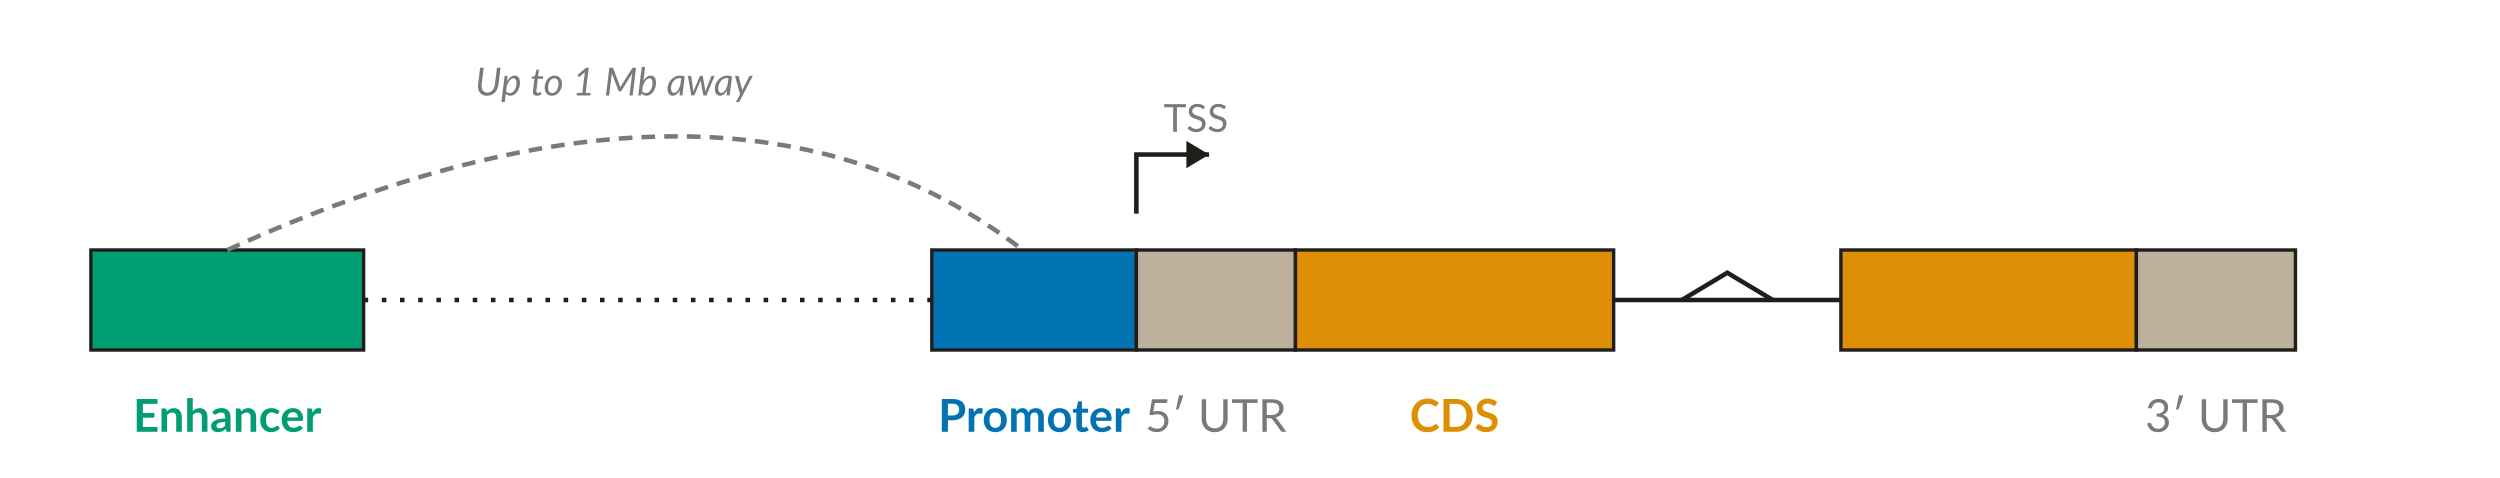
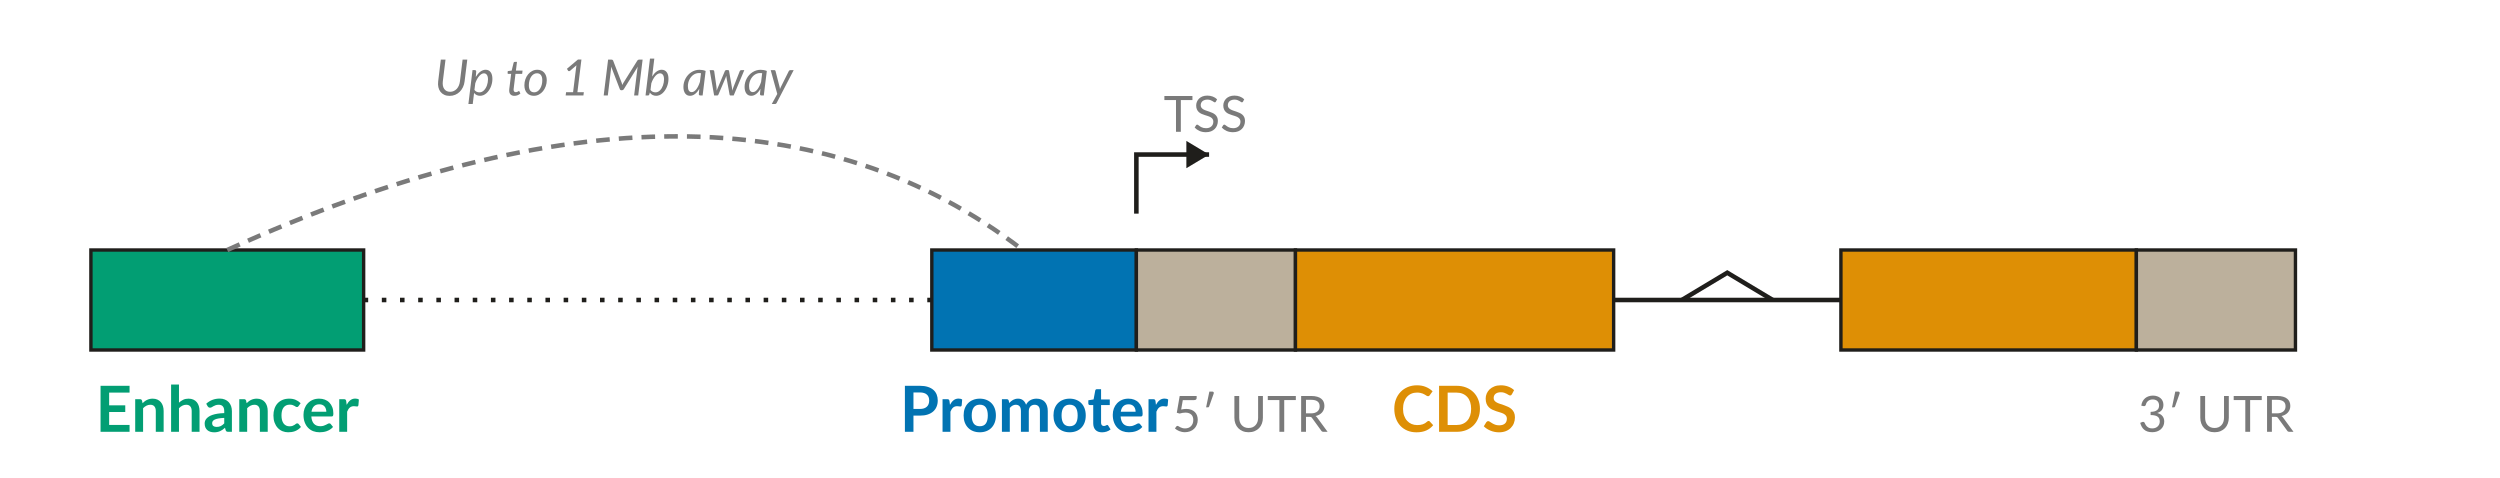
<svg xmlns="http://www.w3.org/2000/svg" viewBox="0 0 1100 210" preserveAspectRatio="xMidYMid meet">
  <defs>
    <style>
      .ink   { fill: #1f1e1b; }
      .muted { fill: #7a7a7a; }
-       .label-bold { font-family: 'Lato', sans-serif; font-size: 22px; font-weight: 700; }
-       .clade { font-family: 'Lato', sans-serif; font-size: 20px; }
-       .micro { font-family: 'Lato', sans-serif; font-size: 17px; }
+       .label-bold { font-family: 'Lato', sans-serif; font-size: 30px; font-weight: 700; }
+       .clade { font-family: 'Lato', sans-serif; font-size: 28px; }
+       /* Smaller variant for non-focal regions (UTRs) so they don't crowd
+          the focal Promoter/CDS labels at the new size. */
+       .clade-small { font-family: 'Lato', sans-serif; font-size: 22px; }
+       .micro { font-family: 'Lato', sans-serif; font-size: 22px; }
    </style>
  </defs>
  <g transform="translate(40, 50)">
    <rect x="0" y="60" width="120" height="44" fill="#029e73" stroke="#1f1e1b" stroke-width="1.5" />
    <path d="M 60 60 Q 280 -40 410 60" stroke="#7a7a7a" stroke-width="2" stroke-dasharray="6 4" fill="none" />
    <text x="230" y="-8" text-anchor="middle" class="micro" fill="#7a7a7a" font-style="italic">Up to 1 Mb away</text>
    <line x1="120" y1="82" x2="370" y2="82" stroke="#1f1e1b" stroke-width="2" stroke-dasharray="2 6" />
    <rect x="370" y="60" width="90" height="44" fill="#0173b2" stroke="#1f1e1b" stroke-width="1.5" />
    <path d="M 460 44 L 460 18 L 492 18" stroke="#1f1e1b" stroke-width="2" fill="none" />
    <polygon points="492,18 482,12 482,24" fill="#1f1e1b" />
    <text x="472" y="8" text-anchor="start" class="micro muted">TSS</text>
    <rect x="460" y="60" width="70" height="44" fill="#bcb09c" stroke="#1f1e1b" stroke-width="1.5" />
    <rect x="530" y="60" width="140" height="44" fill="#de8f05" stroke="#1f1e1b" stroke-width="1.5" />
    <line x1="670" y1="82" x2="770" y2="82" stroke="#1f1e1b" stroke-width="2" />
    <polyline points="700,82 720,70 740,82" stroke="#1f1e1b" stroke-width="2" fill="none" />
    <rect x="770" y="60" width="130" height="44" fill="#de8f05" stroke="#1f1e1b" stroke-width="1.5" />
    <rect x="900" y="60" width="70" height="44" fill="#bcb09c" stroke="#1f1e1b" stroke-width="1.5" />
    <text x="60" y="140" text-anchor="middle" class="clade" fill="#029e73" font-weight="700">Enhancer</text>
    <text x="415" y="140" text-anchor="middle" class="clade" fill="#0173b2" font-weight="700">Promoter</text>
-     <text x="495" y="140" text-anchor="middle" class="clade muted">5′ UTR</text>
+     <text x="510" y="140" text-anchor="middle" class="clade-small muted">5′ UTR</text>
    <text x="600" y="140" text-anchor="middle" class="clade" fill="#de8f05" font-weight="700">CDS</text>
-     <text x="935" y="140" text-anchor="middle" class="clade muted">3′ UTR</text>
+     <text x="935" y="140" text-anchor="middle" class="clade-small muted">3′ UTR</text>
  </g>
</svg>
